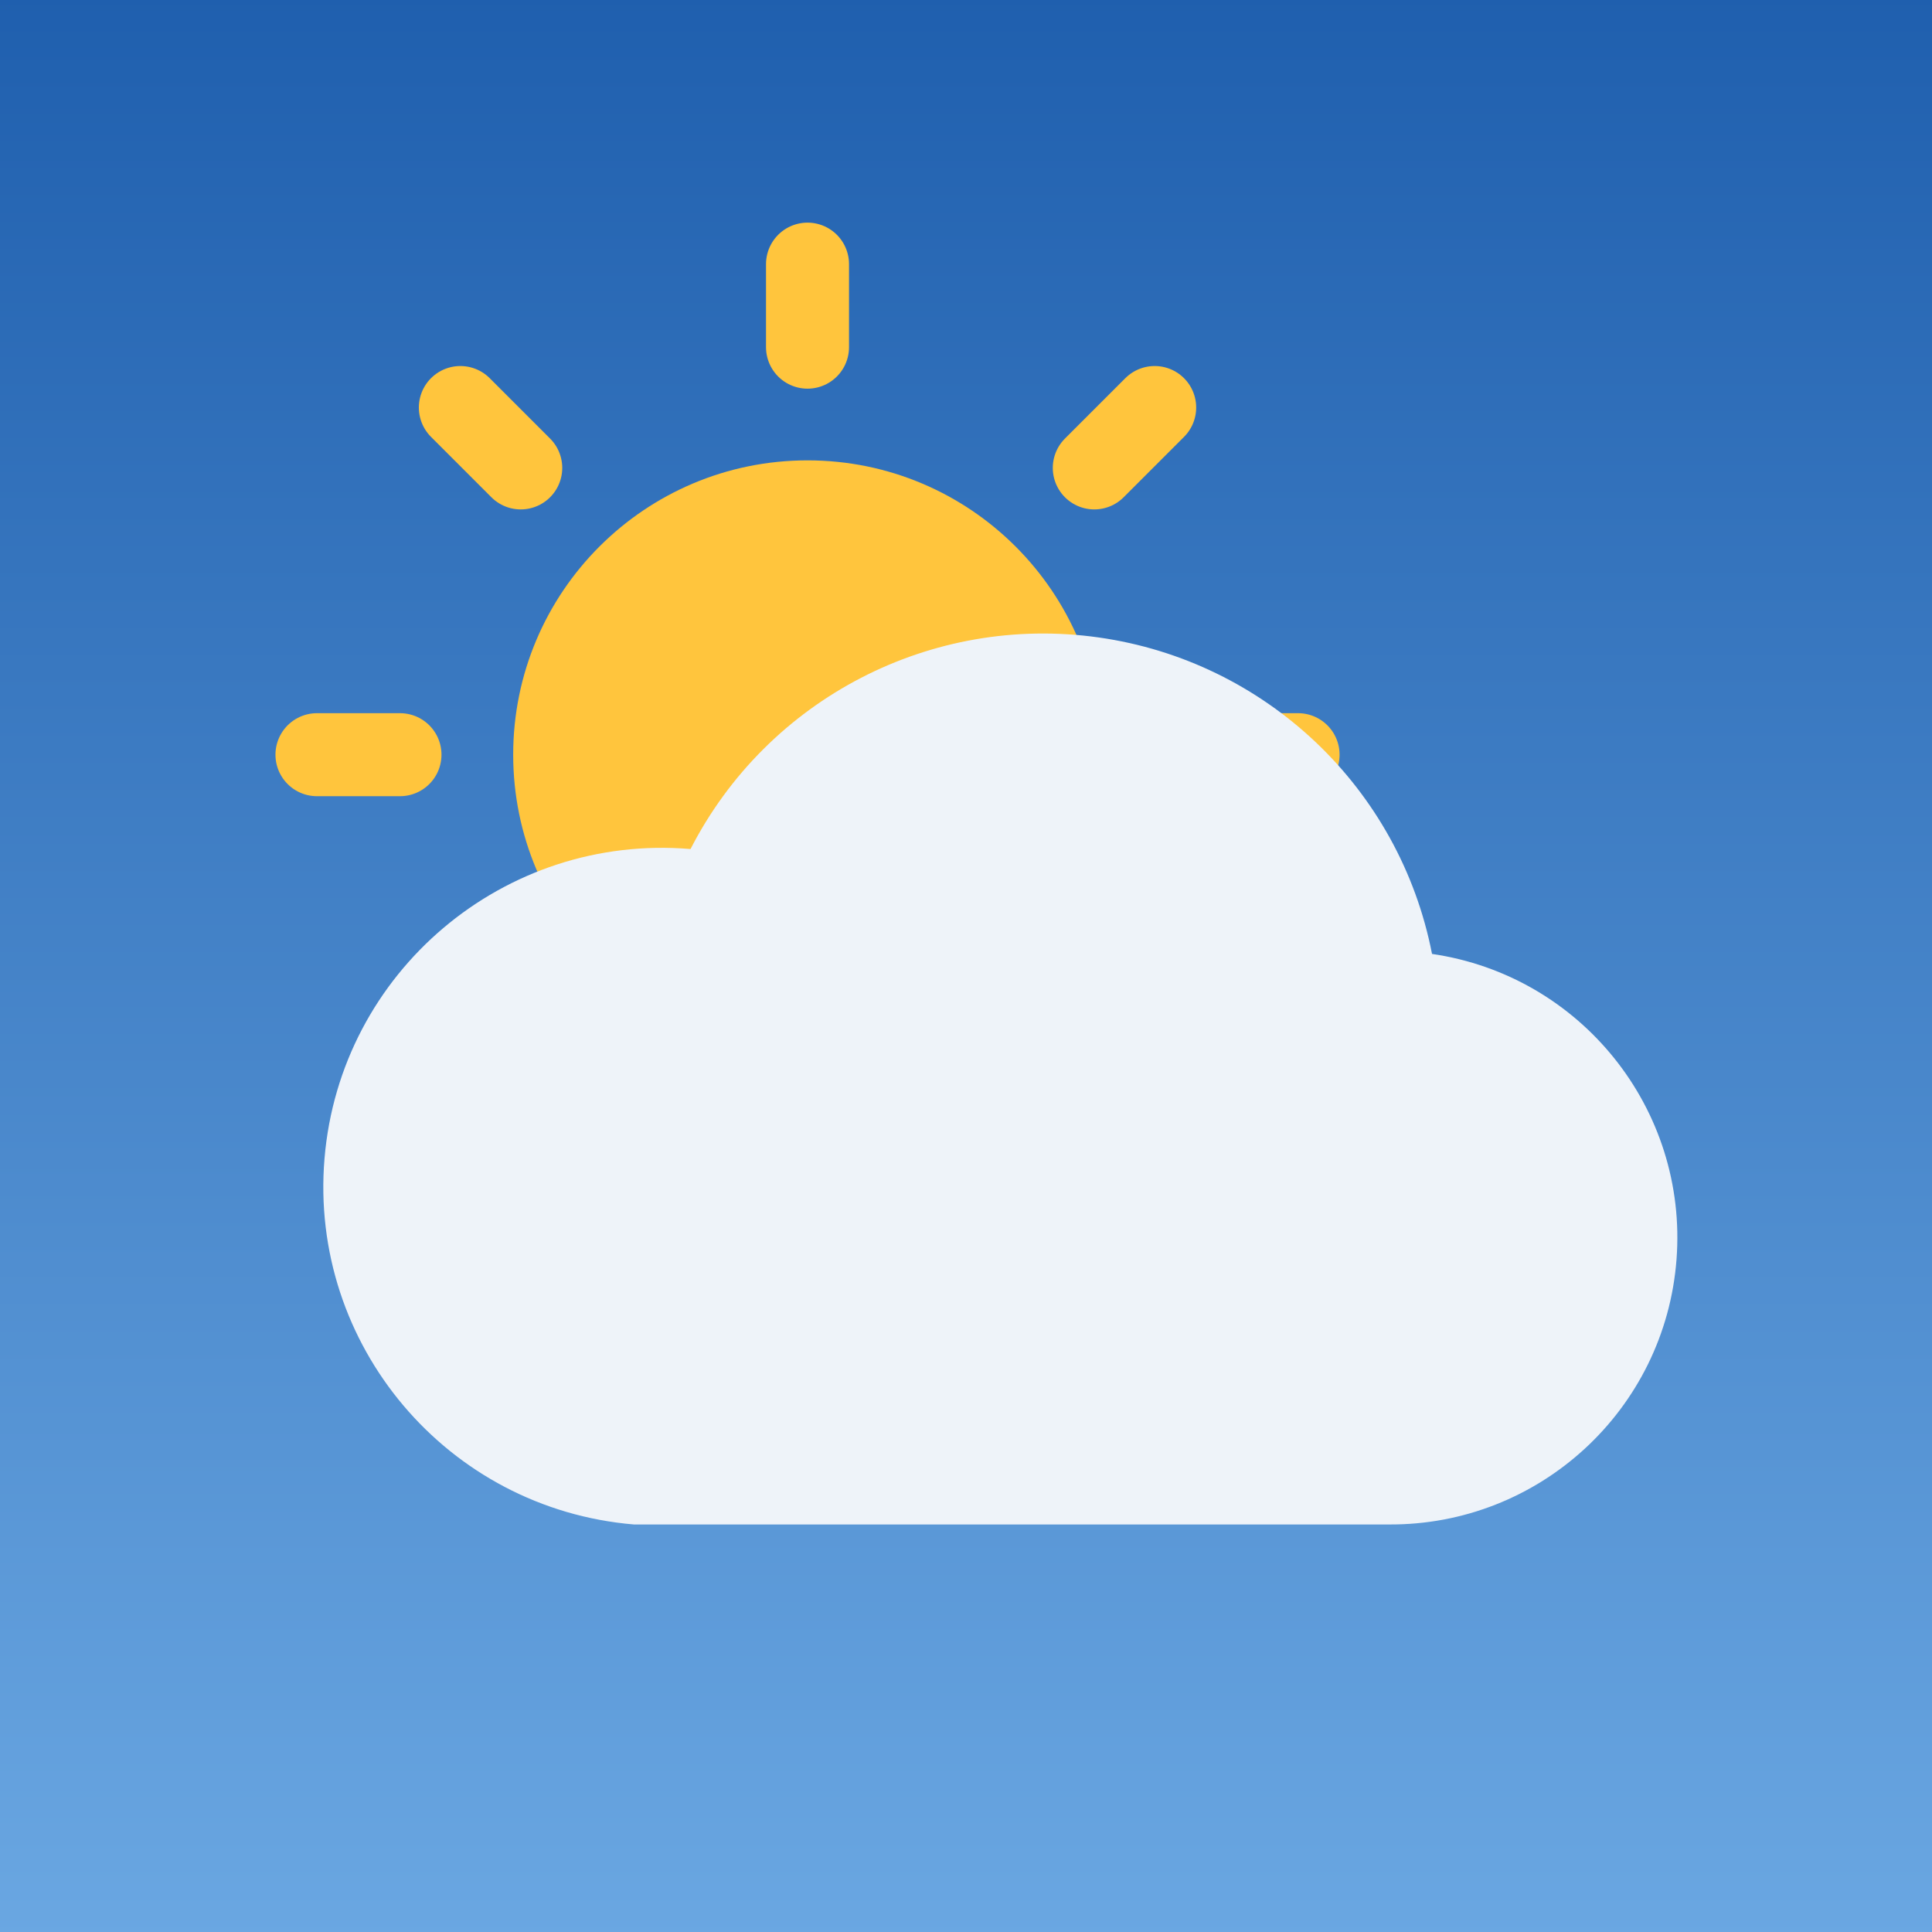
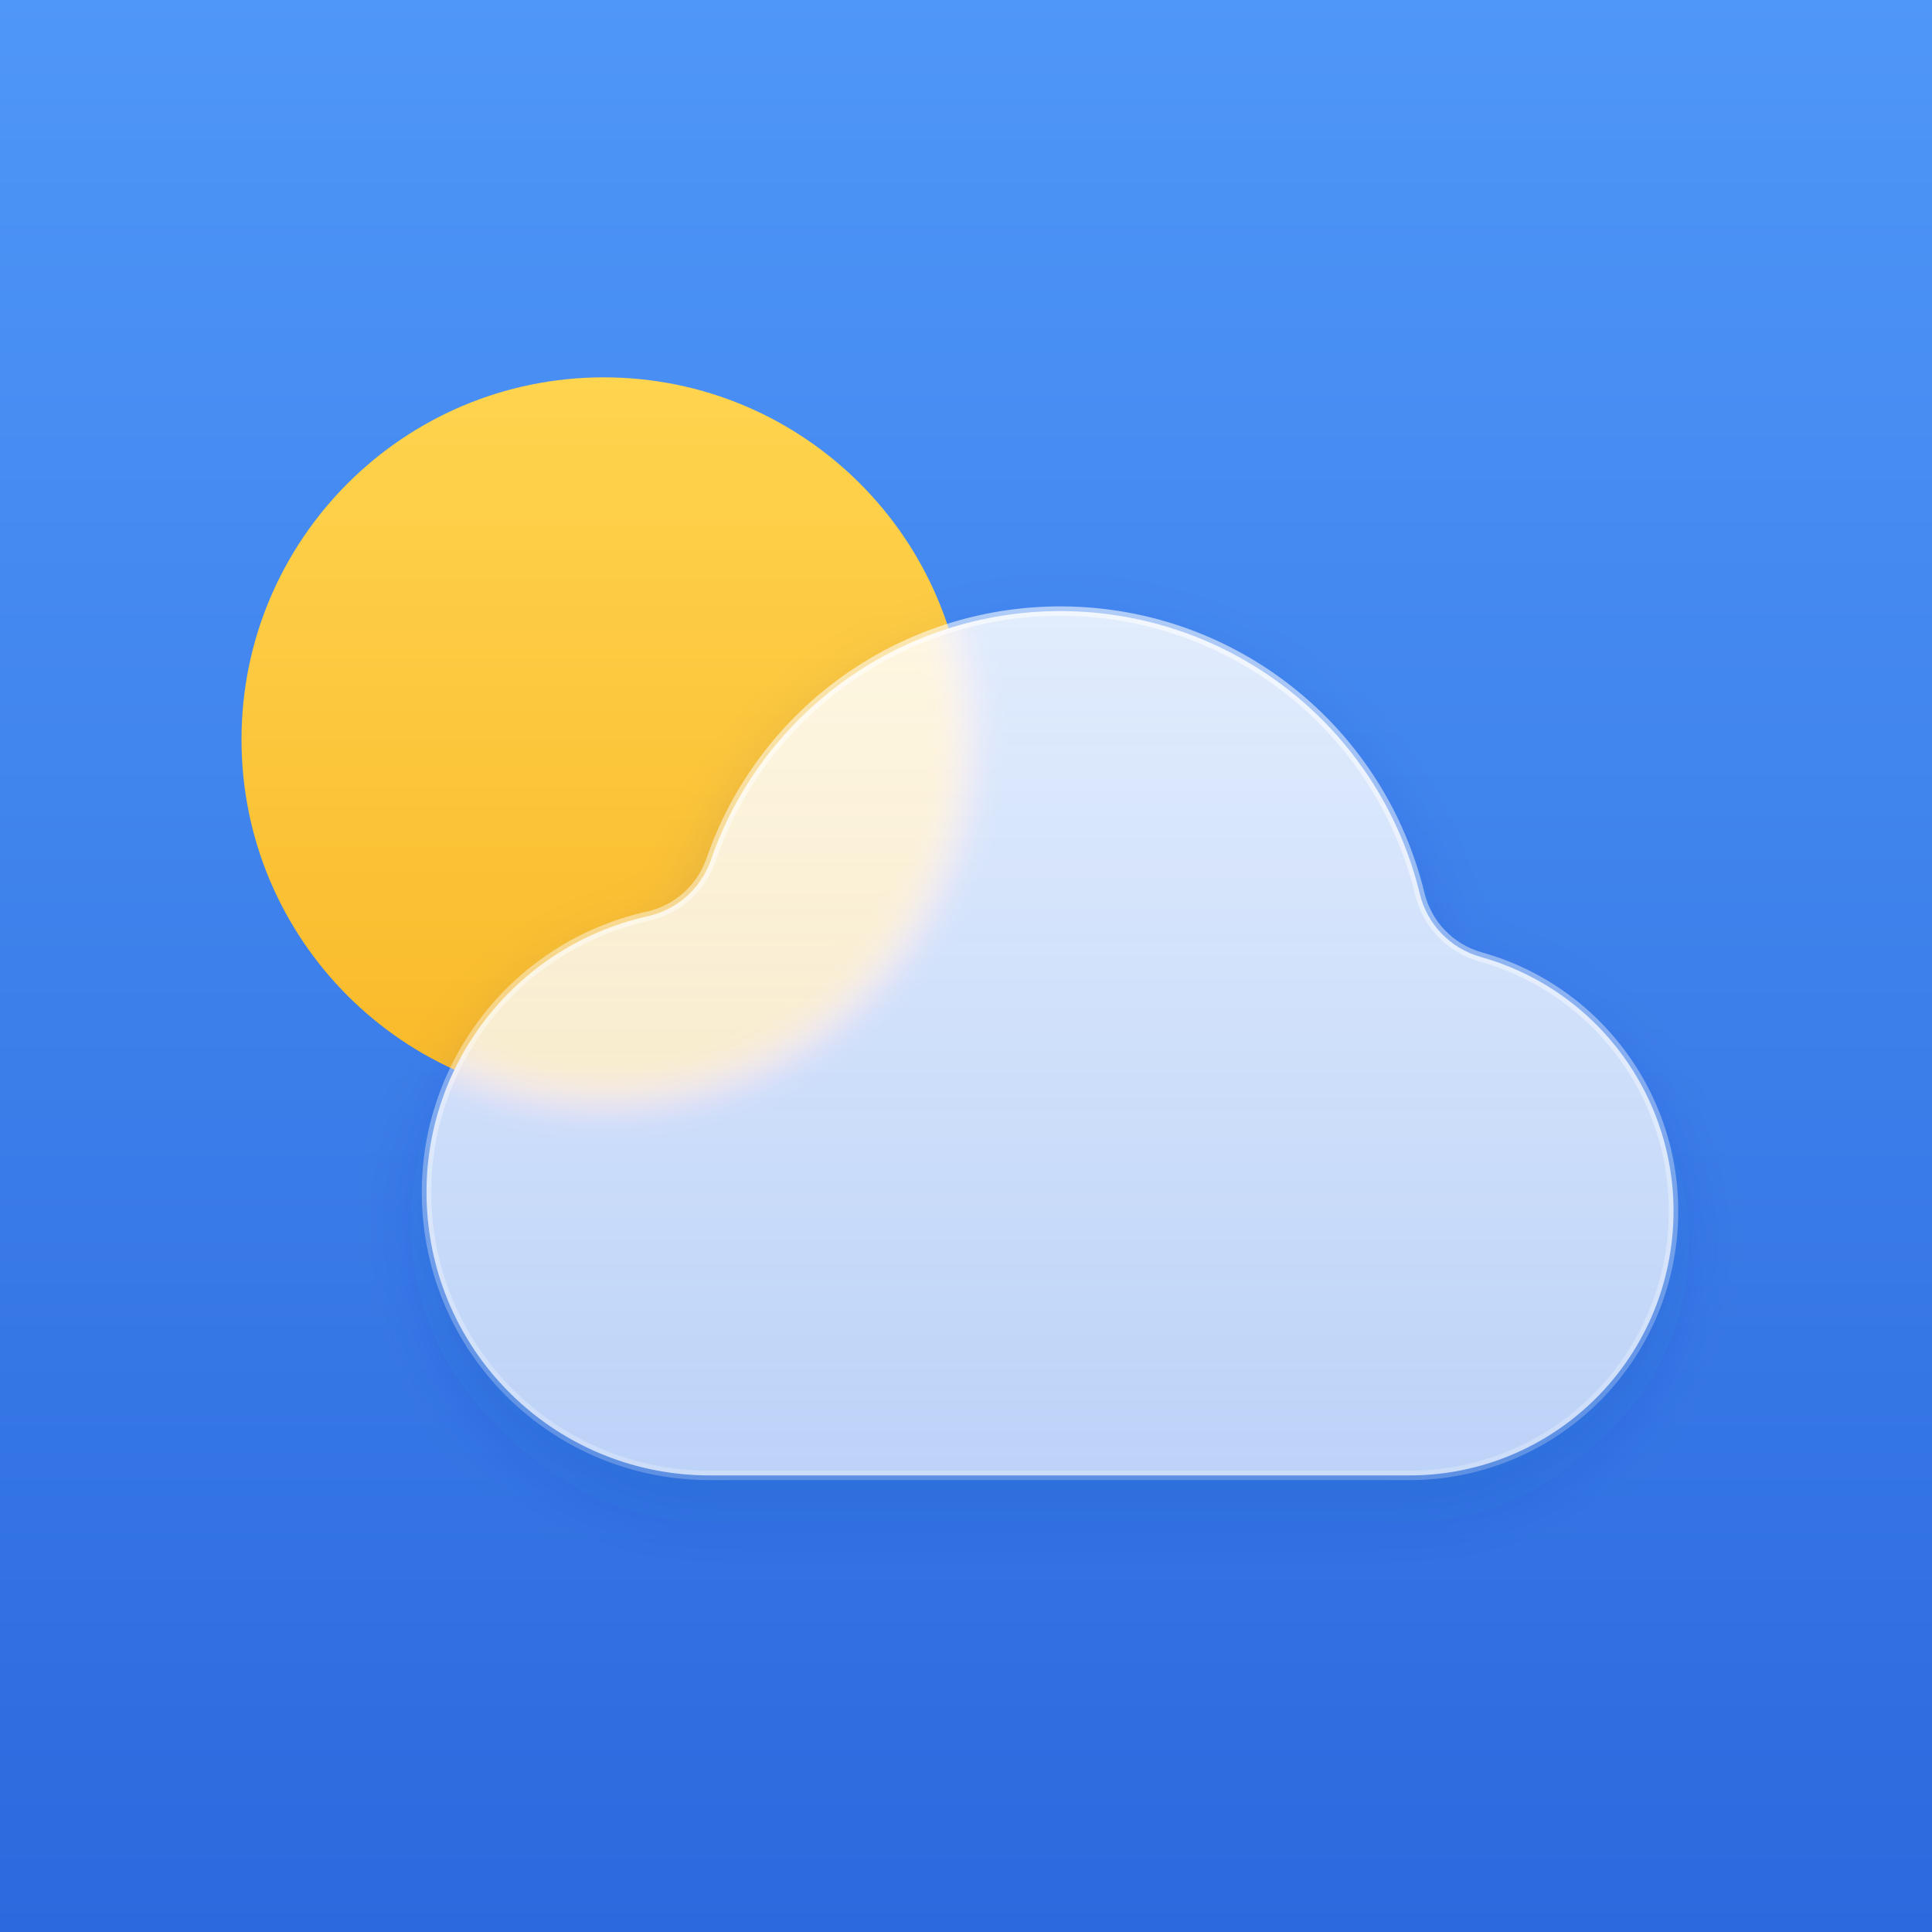
- <svg xmlns="http://www.w3.org/2000/svg" viewBox="0 0 512 512">
+ <svg xmlns="http://www.w3.org/2000/svg" viewBox="0 0 1024 1024">
  <defs>
-     <linearGradient id="b" x1="0" y1="0" x2="0" y2="1">
-       <stop offset="0" stop-color="#1f5fae" />
-       <stop offset="1" stop-color="#6aa7e2" />
+     <linearGradient id="sky" x1="0" y1="0" x2="0" y2="1">
+       <stop offset="0" stop-color="#4f97f8" />
+       <stop offset="1" stop-color="#2b69de" />
    </linearGradient>
+     <linearGradient id="sun" x1="0" y1="0" x2="0" y2="1">
+       <stop offset="0" stop-color="#ffd44f" />
+       <stop offset="1" stop-color="#f9b929" />
+     </linearGradient>
+     <linearGradient id="glass" x1="0" y1="0" x2="0" y2="1">
+       <stop offset="0" stop-color="#ffffff" stop-opacity="0.84" />
+       <stop offset="1" stop-color="#f2f7ff" stop-opacity="0.72" />
+     </linearGradient>
+     <linearGradient id="rimFade" x1="0" y1="0" x2="0" y2="1">
+       <stop offset="0" stop-color="#fff" />
+       <stop offset="0.7" stop-color="#fff" stop-opacity="0.3" />
+       <stop offset="1" stop-color="#fff" stop-opacity="0.15" />
+     </linearGradient>
+     <mask id="rimMask">
+       <rect width="1024" height="1024" fill="url(#rimFade)" />
+     </mask>
+     <clipPath id="cloudClip">
+       <path d="M 747.0 782 H 376.0 A 150 150 0 0 1 343.4 485.6 A 46 46 0 0 0 376.8 455.8 A 196 196 0 0 1 752.5 473.7 A 46 46 0 0 0 784.8 507.2 A 140 140 0 0 1 747.0 782 Z" />
+     </clipPath>
+     <filter id="frost" x="-10%" y="-10%" width="120%" height="120%">
+       <feGaussianBlur stdDeviation="9" />
+     </filter>
+     <filter id="shade" x="-20%" y="-20%" width="140%" height="140%">
+       <feGaussianBlur stdDeviation="18" />
+     </filter>
  </defs>
-   <rect width="512" height="512" fill="url(#b)" />
-   <circle cx="214" cy="200" r="78" fill="#FFC53D" />
-   <g stroke="#FFC53D" stroke-width="22" stroke-linecap="round">
-     <line x1="214" y1="70" x2="214" y2="92" />
-     <line x1="214" y1="308" x2="214" y2="330" />
-     <line x1="84" y1="200" x2="106" y2="200" />
-     <line x1="322" y1="200" x2="344" y2="200" />
-     <line x1="122" y1="108" x2="138" y2="124" />
-     <line x1="290" y1="276" x2="306" y2="292" />
-     <line x1="122" y1="292" x2="138" y2="276" />
-     <line x1="290" y1="124" x2="306" y2="108" />
+   <rect width="1024" height="1024" fill="url(#sky)" />
+   <circle cx="320" cy="392" r="192" fill="url(#sun)" />
+   <path d="M 747.0 782 H 376.0 A 150 150 0 0 1 343.4 485.6 A 46 46 0 0 0 376.8 455.8 A 196 196 0 0 1 752.5 473.7 A 46 46 0 0 0 784.8 507.2 A 140 140 0 0 1 747.0 782 Z" fill="#0b3a9e" fill-opacity="0.16" filter="url(#shade)" transform="translate(0 16)" />
+   <g clip-path="url(#cloudClip)">
+     <g filter="url(#frost)">
+       <rect width="1024" height="1024" fill="url(#sky)" />
+       <circle cx="320" cy="392" r="192" fill="url(#sun)" />
+     </g>
+     <path d="M 747.0 782 H 376.0 A 150 150 0 0 1 343.4 485.6 A 46 46 0 0 0 376.8 455.8 A 196 196 0 0 1 752.5 473.7 A 46 46 0 0 0 784.8 507.2 A 140 140 0 0 1 747.0 782 Z" fill="url(#glass)" />
  </g>
-   <path fill="#EEF3F9" d="M168 404h200a76 76 0 0 0 11.5-151.2A105 105 0 0 0 183 225 86 86 0 0 0 168 404z" />
+   <path d="M 747.0 782 H 376.0 A 150 150 0 0 1 343.4 485.6 A 46 46 0 0 0 376.8 455.8 A 196 196 0 0 1 752.5 473.7 A 46 46 0 0 0 784.8 507.2 A 140 140 0 0 1 747.0 782 Z" fill="none" stroke="#ffffff" stroke-opacity="0.85" stroke-width="5" mask="url(#rimMask)" />
</svg>
